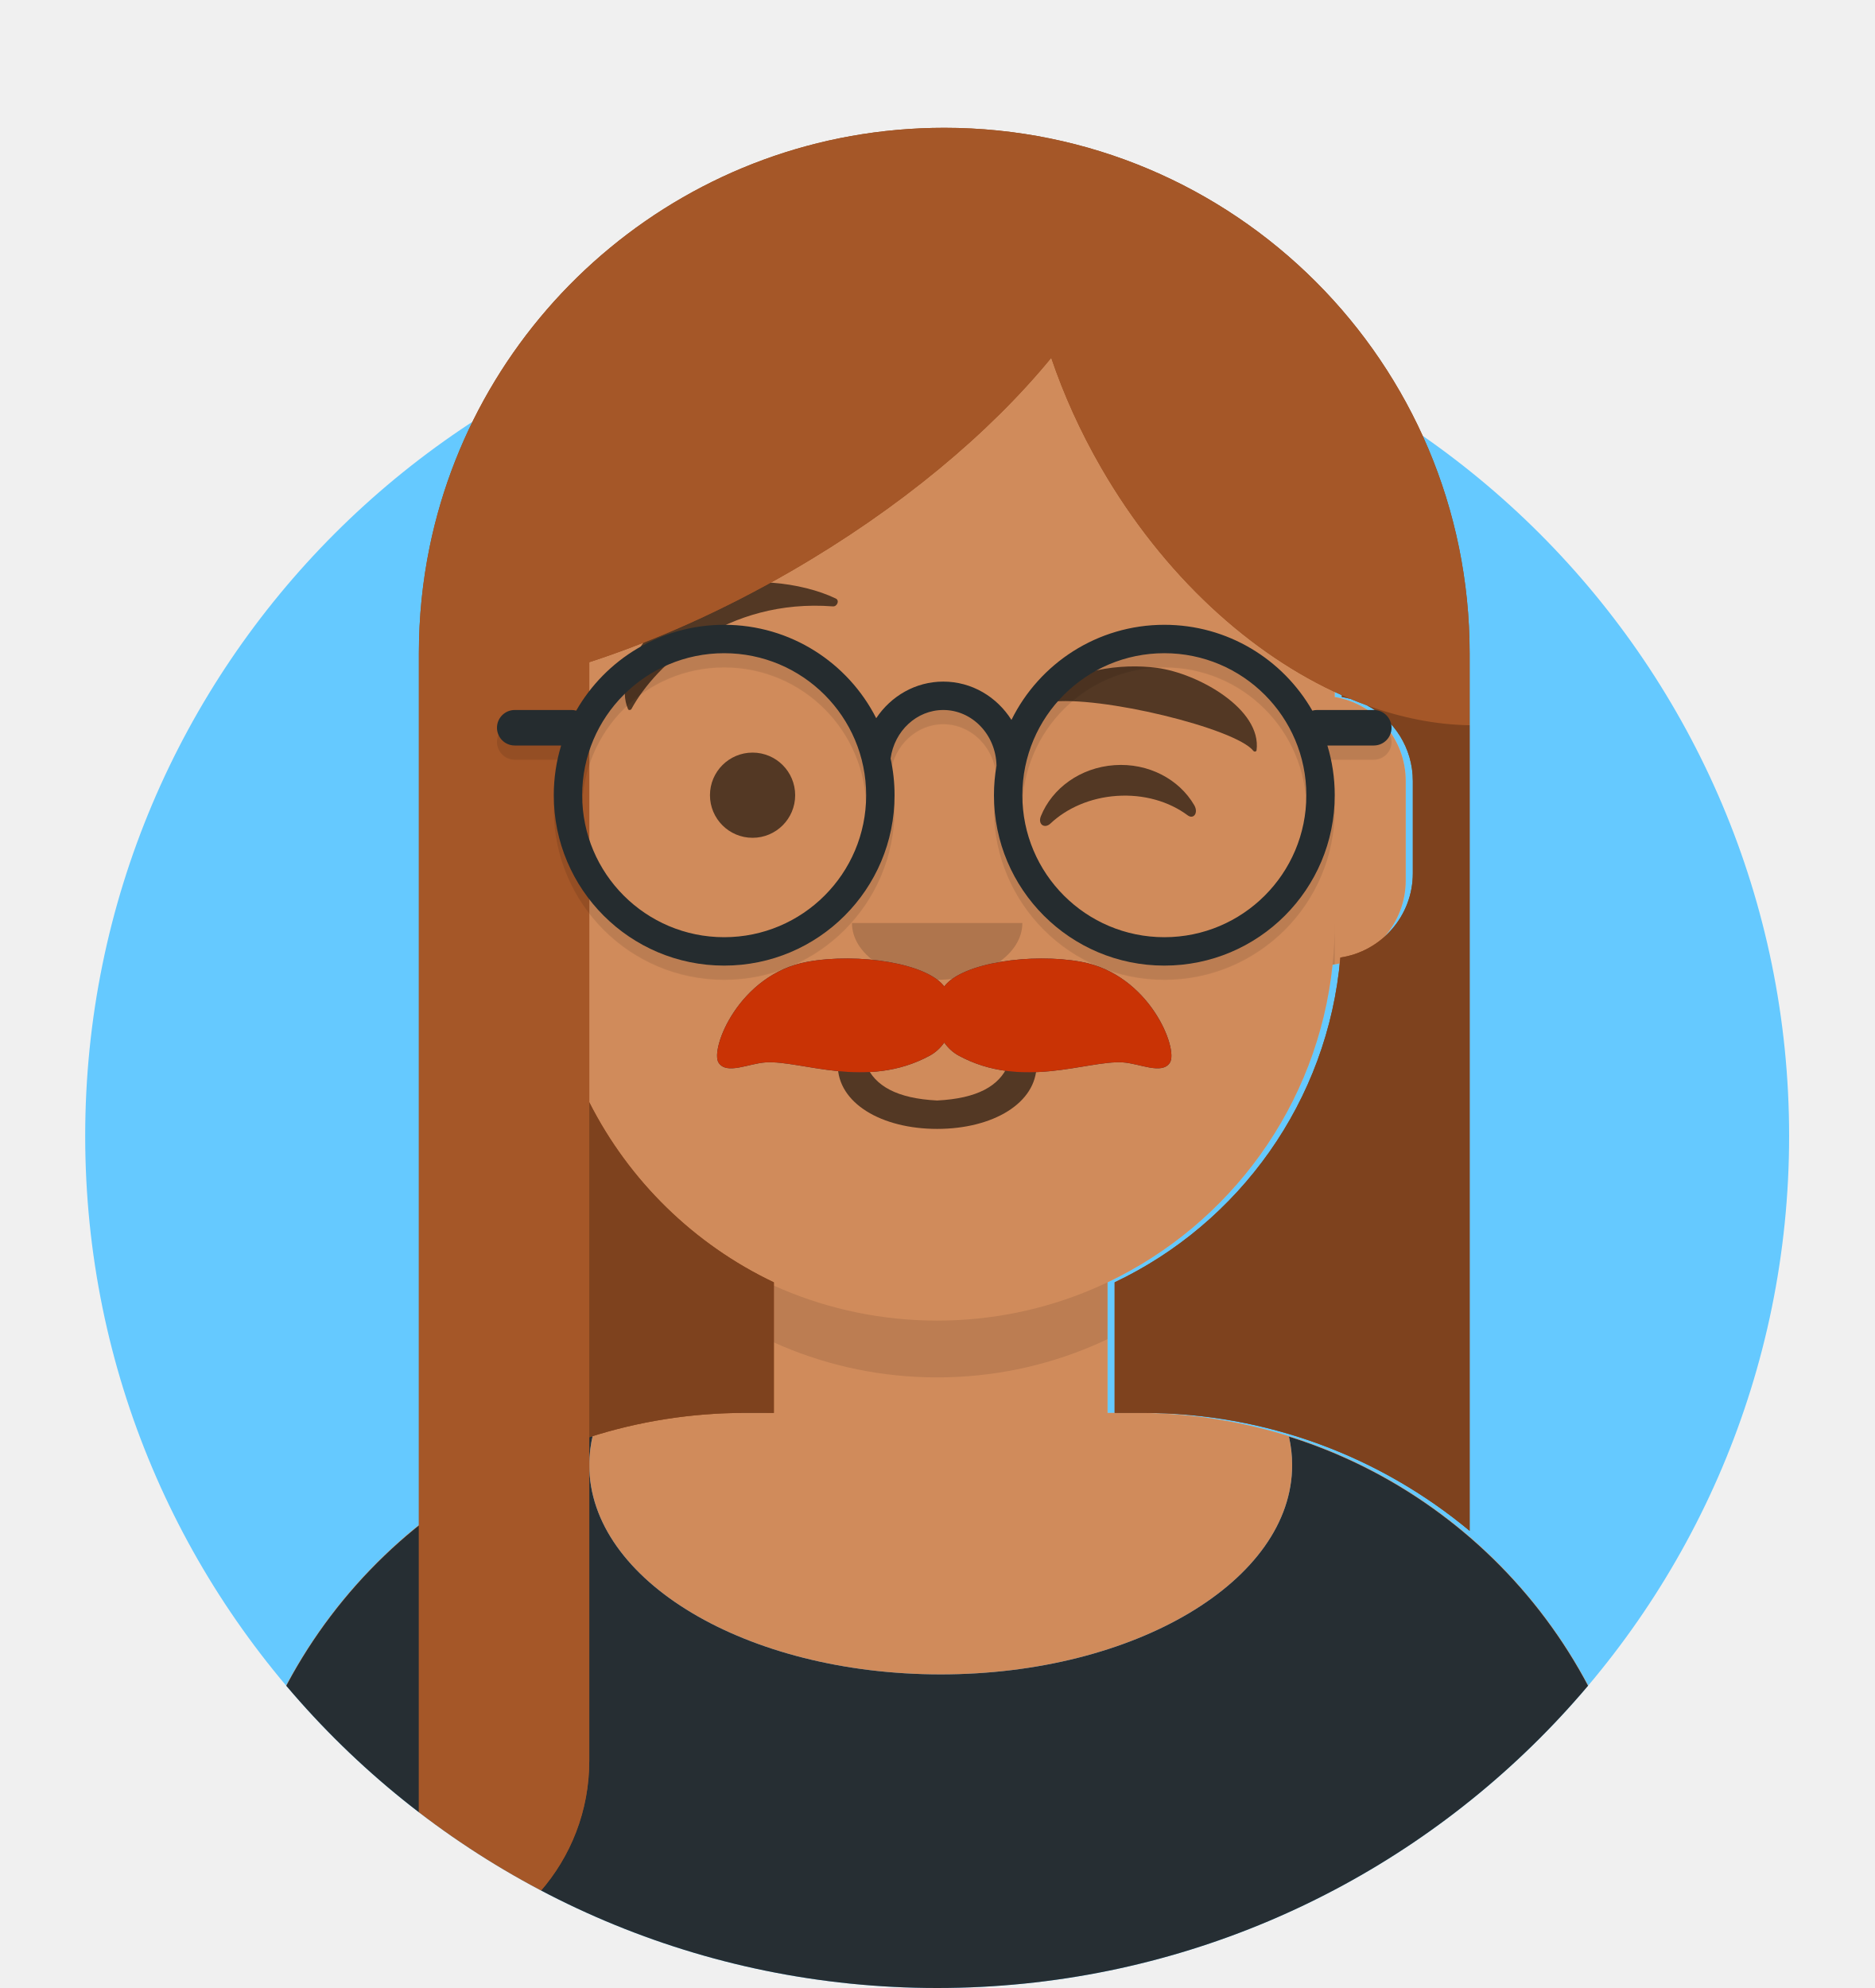
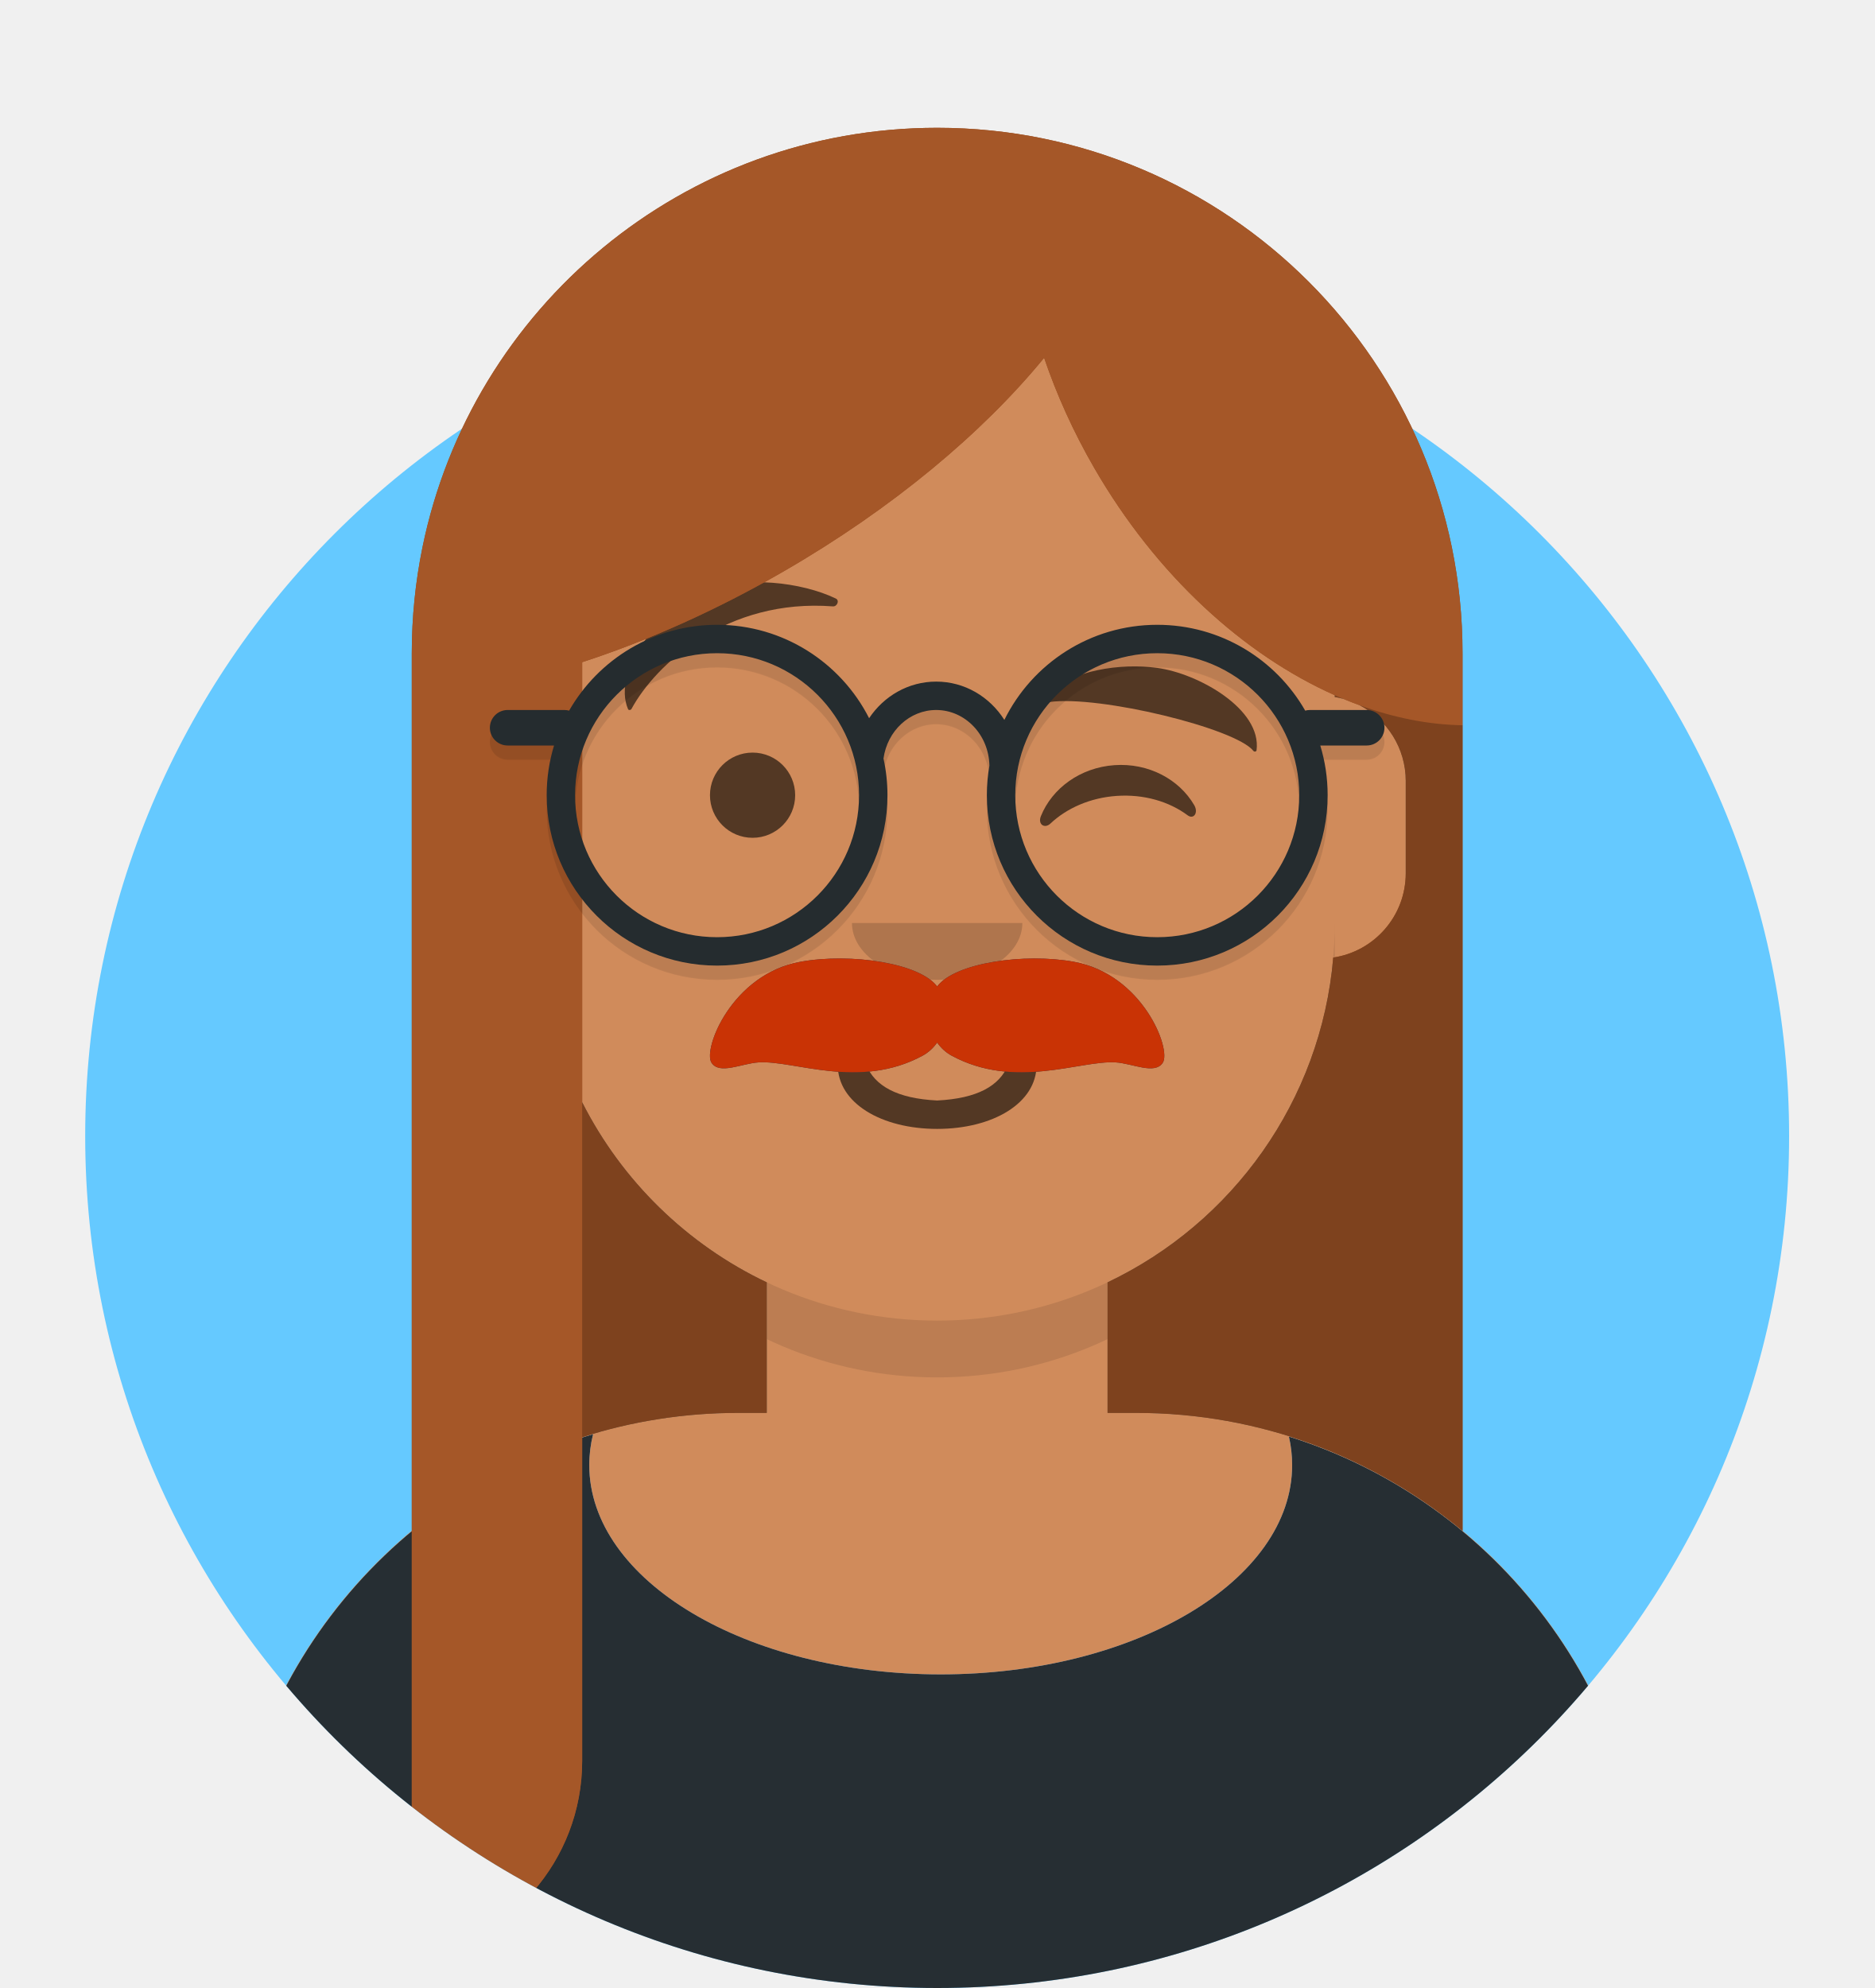
<svg xmlns="http://www.w3.org/2000/svg" xmlns:xlink="http://www.w3.org/1999/xlink" width="264px" height="280px" viewBox="0 0 264 280" version="1.1">
  <defs>
    <circle id="circle_path-1" cx="120" cy="120" r="120" />
    <path d="M-3.19744231e-14,160 L-3.19744231e-14,-1.42108547e-14 L264,-1.42108547e-14 L264,160 L252,160 C252,226.274 198.274,280 132,280 C65.726,280 12,226.274 12,160 L12,160 L-3.19744231e-14,160 Z" id="circle_path-3" />
    <path d="M100,0 C130.928,-5.68137151e-15 156,25.072 156,56 L156.001,62.166 C161.676,63.119 166,68.054 166,74 L166,88 C166,94.052 161.519,99.058 155.694,99.881 C153.628,119.686 141.238,136.422 124.001,144.61 L124,163 L128,163 C167.765,163 200,195.235 200,235 L200,244 L0,244 L0,235 C-4.86974701e-15,195.235 32.235,163 72,163 L76,163 L76,144.611 C58.763,136.422 46.372,119.687 44.305,99.881 C38.481,99.058 34,94.052 34,88 L34,74 C34,68.054 38.325,63.118 44,62.166 L44,56 C44,25.072 69.072,5.68137151e-15 100,0 Z" id="circle_path-5" />
    <path d="M83,36.348 C83,52.629 105.162,65.828 132.5,65.828 C159.838,65.828 182,52.629 182,36.348 C182,34.985 181.845,33.645 181.544,32.331 C210.784,41.488 232,68.792 232,101.052 L232,110 L32,110 L32,101.052 C32,68.397 53.739,40.82 83.534,32.002 C83.182,33.421 83,34.871 83,36.348 Z" id="circle_path-7" />
    <rect id="circle_path-9" x="0" y="0" width="264" height="280" />
    <path d="M74,0 C114.869,0 148,33.131 148,74 L148,84.148 L148,197.608 C135.525,187.237 119.491,181 102,181 L102,181 L98,181 L98,162.611 C115.531,154.283 128.048,137.115 129.791,116.867 C135.569,116.002 140,111.019 140,105 L140,105 L140,92 C140,87.354 137.359,83.324 133.497,81.33 C132.724,81.05 131.952,80.748 131.181,80.426 C130.795,80.32 130.401,80.233 130,80.166 L130,80.166 L130,79.917 C117.224,74.234 104.878,63.071 96.11,47.885 C93.175,42.801 90.831,37.595 89.066,32.397 C80.431,42.941 67.745,53.602 52.342,62.495 C42.778,68.017 33.147,72.291 24,75.266 L24,137.247 C29.602,148.318 38.773,157.278 50,162.611 L50,162.611 L50,181 L46,181 C38.327,181 30.935,182.2 24,184.423 L24,230 C24,244.106 13.569,255.776 0,257.716 L0,74 C0,33.131 33.131,0 74,0 Z" id="circle_path-11" />
  </defs>
  <g id="circle_Avataaar/Circle" stroke="none" stroke-width="1" fill="none" fill-rule="evenodd">
    <g id="circle_Circle" transform="translate(12, 40)">
      <mask id="circle_mask-2" fill="white">
        <use xlink:href="#circle_path-1" />
      </mask>
      <use id="circle_Background-Color" fill="#65C9FF" xlink:href="#circle_path-1" />
      <g id="circle_Fabric-Color" mask="url(#circle_mask-2)" fill="">
        <rect id="circle_🖍Color" x="0" y="0" width="240" height="240" />
      </g>
    </g>
    <mask id="circle_mask-4" fill="white">
      <use xlink:href="#circle_path-3" />
    </mask>
    <g id="circle_Mask" />
    <g id="circle_Avataaar" mask="url(#circle_mask-4)">
      <g id="circle_Body" transform="translate(32, 36)">
        <mask id="circle_mask-6" fill="white">
          <use xlink:href="#circle_path-5" />
        </mask>
        <use fill="#D0C6AC" xlink:href="#circle_path-5" />
        <g id="circle_Skin-Color" mask="url(#circle_mask-6)" fill="#D08B5B">
          <g transform="translate(-32, 0)" id="circle_Color">
            <rect x="0" y="0" width="264" height="244" />
          </g>
        </g>
        <path d="M44,94 C44,124.928 69.072,150 100,150 C130.928,150 156,124.928 156,94 L156,94 L156,102 C156,132.928 130.928,158 100,158 C69.072,158 44,132.928 44,102 Z" id="circle_Neck-Shadow" fill-opacity="0.1" fill="#000000" mask="url(#circle_mask-6)" />
      </g>
      <g id="circle_Clothing" transform="translate(0, 170)">
        <defs>
          <path d="M83,36.348 C83,52.629 105.162,65.828 132.5,65.828 C159.838,65.828 182,52.629 182,36.348 C182,34.985 181.845,33.645 181.544,32.331 C210.784,41.488 232,68.792 232,101.052 L232,110 L32,110 L32,101.052 C32,68.397 53.739,40.82 83.534,32.002 C83.182,33.421 83,34.871 83,36.348 Z" id="shirt_scoop_neck_path-1" />
        </defs>
        <g id="shirt_scoop_neck_Clothing/Shirt-Scoop-Neck" stroke="none" stroke-width="1" fill="none" fill-rule="evenodd">
          <mask id="shirt_scoop_neck_mask-2" fill="white">
            <use xlink:href="#shirt_scoop_neck_path-1" />
          </mask>
          <use id="shirt_scoop_neck_Clothes" fill="#E6E6E6" xlink:href="#shirt_scoop_neck_path-1" />
          <g id="shirt_scoop_neck_Fabric-Color" mask="url(#shirt_scoop_neck_mask-2)" fill="#262E33">
            <rect id="shirt_scoop_neck_🖍Color" x="0" y="0" width="264" height="110" />
          </g>
        </g>
      </g>
      <g id="circle_Face" transform="translate(76, 82)" fill="#000000">
        <g id="circle_Mouth" transform="translate(2, 52)">
          <g id="twinkle_Mouth/Twinkle" stroke="none" stroke-width="1" fill="none" fill-rule="evenodd" fill-opacity="0.6">
            <path d="M40,16 C40,21.372 46.158,25 54,25 C61.842,25 68,21.372 68,16 C68,14.895 67.05,14 66,14 C64.707,14 64.13,14.905 64,16 C62.758,18.938 59.683,20.716 54,21 C48.317,20.716 45.242,18.938 44,16 C43.87,14.905 43.293,14 42,14 C40.95,14 40,14.895 40,16 Z" id="twinkle_Mouth" fill="#000000" fill-rule="nonzero" />
          </g>
        </g>
        <g id="circle_Nose" transform="translate(28, 40)" fill-opacity="0.16">
          <g id="default_Nose/Default" stroke="none" stroke-width="1" fill="none" fill-rule="evenodd" fill-opacity="0.16">
            <path d="M16,8 C16,12.418 21.373,16 28,16 L28,16 C34.627,16 40,12.418 40,8" id="default_Nose" fill="#000000" />
          </g>
        </g>
        <g id="circle_Eyes" transform="translate(0, 8)">
          <g id="wink_Eyes/Wink-😉" stroke="none" stroke-width="1" fill="none" fill-rule="evenodd" fill-opacity="0.6">
            <circle id="wink_Eye" fill="#000000" cx="30" cy="22" r="6" />
            <path d="M70.412,24.205 C72.259,20.406 76.417,17.758 81.25,17.758 C86.066,17.758 90.211,20.387 92.068,24.165 C92.619,25.287 91.834,26.205 91.043,25.525 C88.592,23.417 85.111,22.101 81.25,22.101 C77.509,22.101 74.126,23.336 71.69,25.329 C70.799,26.058 69.872,25.316 70.412,24.205 Z" id="wink_Winky-Wink" fill="#000000" transform="translate(81.25223, 21.75758) rotate(-4) translate(-81.25223, -21.75758) " />
          </g>
        </g>
        <g id="circle_Eyebrow" fill-opacity="0.6">
          <g id="up_down_natural_Eyebrow/Natural/Up-Down-Natural" stroke="none" stroke-width="1" fill="none" fill-rule="evenodd" fill-opacity="0.6">
            <path d="M22.766,1.578 L23.677,1.176 C28.919,-0.905 36.865,-0.033 41.723,2.299 C42.29,2.571 41.902,3.452 41.321,3.407 C26.402,2.256 16.358,11.553 12.946,17.847 C12.845,18.034 12.539,18.055 12.464,17.881 C10.156,12.562 16.913,3.896 22.766,1.578 Z" id="up_down_natural_Eye-Browse-Reddit" fill="#000000" />
            <path d="M86.535,12.025 C92.342,12.293 101.73,16.512 101.488,22.368 C101.48,22.56 101.199,22.644 101.061,22.497 C98.306,19.537 78.746,16.547 71.856,18.132 C71.226,18.277 70.747,17.655 71.146,17.206 C74.568,13.357 81.333,11.779 86.535,12.025 Z" id="up_down_natural_Eyebrow" fill="#000000" transform="translate(86.24651, 17.28591) rotate(5) translate(-86.24651, -17.28591) " />
          </g>
        </g>
      </g>
      <g id="circle_Top">
        <defs>
          <path d="M98 181L98 162.611C115.531 154.283 128.048 137.115 129.791 116.867C135.569 116.002 140 111.019 140 105L140 92C140 87.358 137.364 83.331 133.506 81.335C132.73 81.052 131.955 80.749 131.18 80.426C130.794 80.32 130.4 80.233 130 80.166L130 79.917C117.224 74.234 104.878 63.071 96.11 47.885C93.175 42.801 90.831 37.595 89.066 32.397C80.431 42.941 67.745 53.602 52.342 62.495C42.778 68.017 33.147 72.291 24 75.266L24 137.246C29.602 148.318 38.773 157.277 50 162.611L50 181L46 181C38.327 181 30.935 182.2 24 184.423L24 230C24 244.106 13.569 255.776 0 257.716L0 74C0 68.891 0.518 63.904 1.503 59.086C8.404 25.366 38.24 0 74 0C114.869 0 148 33.131 148 74L148 197.608C135.525 187.237 119.491 181 102 181L98 181Z" id="straight_2_path_1" />
          <clipPath id="straight_2_mask_1">
            <use xlink:href="#straight_2_path_1" />
          </clipPath>
        </defs>
-         <g id="straight_2_TopLong-HairStraight-2">
+         <g id="straight_2_TopLong-HairStraight-2" transform="translate(-1 0)">
          <g id="straight_2_Hair" transform="translate(59 18)">
            <path d="M98 181L98 162.611C115.531 154.283 128.048 137.115 129.791 116.867C135.569 116.002 140 111.019 140 105L140 92C140 87.358 137.364 83.331 133.506 81.335C132.73 81.052 131.955 80.749 131.18 80.426C130.794 80.32 130.4 80.233 130 80.166L130 79.917C117.224 74.234 104.878 63.071 96.11 47.885C93.175 42.801 90.831 37.595 89.066 32.397C80.431 42.941 67.745 53.602 52.342 62.495C42.778 68.017 33.147 72.291 24 75.266L24 137.246C29.602 148.318 38.773 157.277 50 162.611L50 181L46 181C38.327 181 30.935 182.2 24 184.423L24 230C24 244.106 13.569 255.776 0 257.716L0 74C0 68.891 0.518 63.904 1.503 59.086C8.404 25.366 38.24 0 74 0C114.869 0 148 33.131 148 74L148 197.608C135.525 187.237 119.491 181 102 181L98 181Z" id="straight_2_Mask-Hair" fill="#944F23" fill-rule="evenodd" stroke="none" />
            <g clip-path="url(#straight_2_mask_1)">
              <g id="straight_2_Hair-Color" transform="translate(-58 -18)" fill="#ECDCBF">
                <path d="M0 0L264 0L264 280L0 280L0 0Z" id="straight_2_Color" fill="#A55728" fill-rule="evenodd" stroke="none" />
              </g>
            </g>
          </g>
          <path d="M76.326 181L76.326 162.611C93.857 154.283 106.374 137.115 108.117 116.867C113.895 116.002 118.326 111.019 118.326 105L118.326 92C118.326 87.358 115.69 83.331 111.832 81.335C116.7 83.108 121.589 84.072 126.326 84.148L126.326 197.608C113.851 187.237 97.817 181 80.326 181L76.326 181ZM2.326 184.423C9.261 182.2 16.653 181 24.326 181L28.326 181L28.326 162.611C17.099 157.277 7.927 148.318 2.326 137.246L2.326 184.423ZM108.326 79.917L108.326 80.166C108.726 80.233 109.12 80.32 109.506 80.426C109.112 80.261 108.719 80.092 108.326 79.917Z" transform="translate(80.67409 18)" id="straight_2_Shadow" fill="#000000" fill-opacity="0.239" fill-rule="evenodd" stroke="none" />
          <g id="straight_2_Facial-Hair" transform="translate(49 72)">
            <defs>
              <path d="M64.721,63.464 C71.838,62.17 81.796,63.646 84.107,67.092 L83.998,66.939 L84.01,66.922 C86.531,63.598 96.277,62.191 103.274,63.464 C112.928,65.221 117.019,75.767 115.78,77.679 C114.655,79.415 111.536,77.774 109.12,77.63 C104.119,77.332 94.948,81.51 86.046,76.689 C85.235,76.25 84.539,75.608 83.998,74.839 C83.457,75.608 82.761,76.25 81.95,76.689 C73.048,81.51 63.877,77.332 58.876,77.63 C56.46,77.774 53.341,79.415 52.216,77.679 C50.977,75.767 55.068,65.221 64.721,63.464 Z" id="moustache_magnum_path-1" />
            </defs>
            <g id="moustache_magnum_Facial-Hair/Moustache-Magnum" stroke="none" stroke-width="1" fill="none" fill-rule="evenodd">
              <mask id="moustache_magnum_mask-2" fill="white">
                <use xlink:href="#moustache_magnum_path-1" />
              </mask>
              <use id="moustache_magnum_Hey..." fill="#28354B" xlink:href="#moustache_magnum_path-1" />
              <g id="moustache_magnum_Facial-Hair-Color" mask="url(#moustache_magnum_mask-2)" fill="#C93305">
                <rect id="moustache_magnum_Color" x="0" y="0" width="168" height="152" />
              </g>
            </g>
          </g>
          <g id="straight_2_Accessory" transform="translate(62 85)">
            <defs>
              <path d="M102,3 C110.92,3 118.703,7.866 122.84,15.088 C123.05,15.031 123.271,15 123.5,15 L131.5,15 C132.881,15 134,16.119 134,17.5 C134,18.881 132.881,20 131.5,20 L124.963,20 C125.637,22.215 126,24.565 126,27 C126,40.255 115.255,51 102,51 C88.745,51 78,40.255 78,27 C78,25.582 78.123,24.192 78.359,22.841 C78.281,18.461 74.917,15 70.862,15 C67.124,15 63.973,17.942 63.441,21.834 C63.808,23.498 64,25.227 64,27 C64,40.255 53.255,51 40,51 C26.745,51 16,40.255 16,27 C16,24.565 16.363,22.215 17.037,20 L10.5,20 C9.119,20 8,18.881 8,17.5 C8,16.119 9.119,15 10.5,15 L18.5,15 C18.729,15 18.95,15.031 19.16,15.088 C23.297,7.866 31.08,3 40,3 C49.352,3 57.455,8.349 61.416,16.155 C63.493,13.039 66.949,11 70.862,11 C74.875,11 78.407,13.144 80.465,16.395 C84.379,8.459 92.552,3 102,3 Z M40,7 C28.954,7 20,15.954 20,27 C20,38.046 28.954,47 40,47 C51.046,47 60,38.046 60,27 C60,15.954 51.046,7 40,7 Z M102,7 C90.954,7 82,15.954 82,27 C82,38.046 90.954,47 102,47 C113.046,47 122,38.046 122,27 C122,15.954 113.046,7 102,7 Z" id="round_path-1" />
              <filter x="-0.8%" y="-2.1%" width="101.6%" height="108.3%" filterUnits="objectBoundingBox" id="round_filter-2">
                <feOffset dx="0" dy="2" in="SourceAlpha" result="shadowOffsetOuter1" />
                <feColorMatrix values="0 0 0 0 0   0 0 0 0 0   0 0 0 0 0  0 0 0 0.1 0" type="matrix" in="shadowOffsetOuter1" />
              </filter>
            </defs>
            <g id="round_Top/_Resources/Round" stroke="none" stroke-width="1" fill="none" fill-rule="evenodd">
              <g id="round_Lennon-Glasses">
                <use fill="black" fill-opacity="1" filter="url(#round_filter-2)" xlink:href="#round_path-1" />
                <use fill="#252C2F" fill-rule="evenodd" xlink:href="#round_path-1" />
              </g>
            </g>
          </g>
        </g>
      </g>
    </g>
  </g>
</svg>
